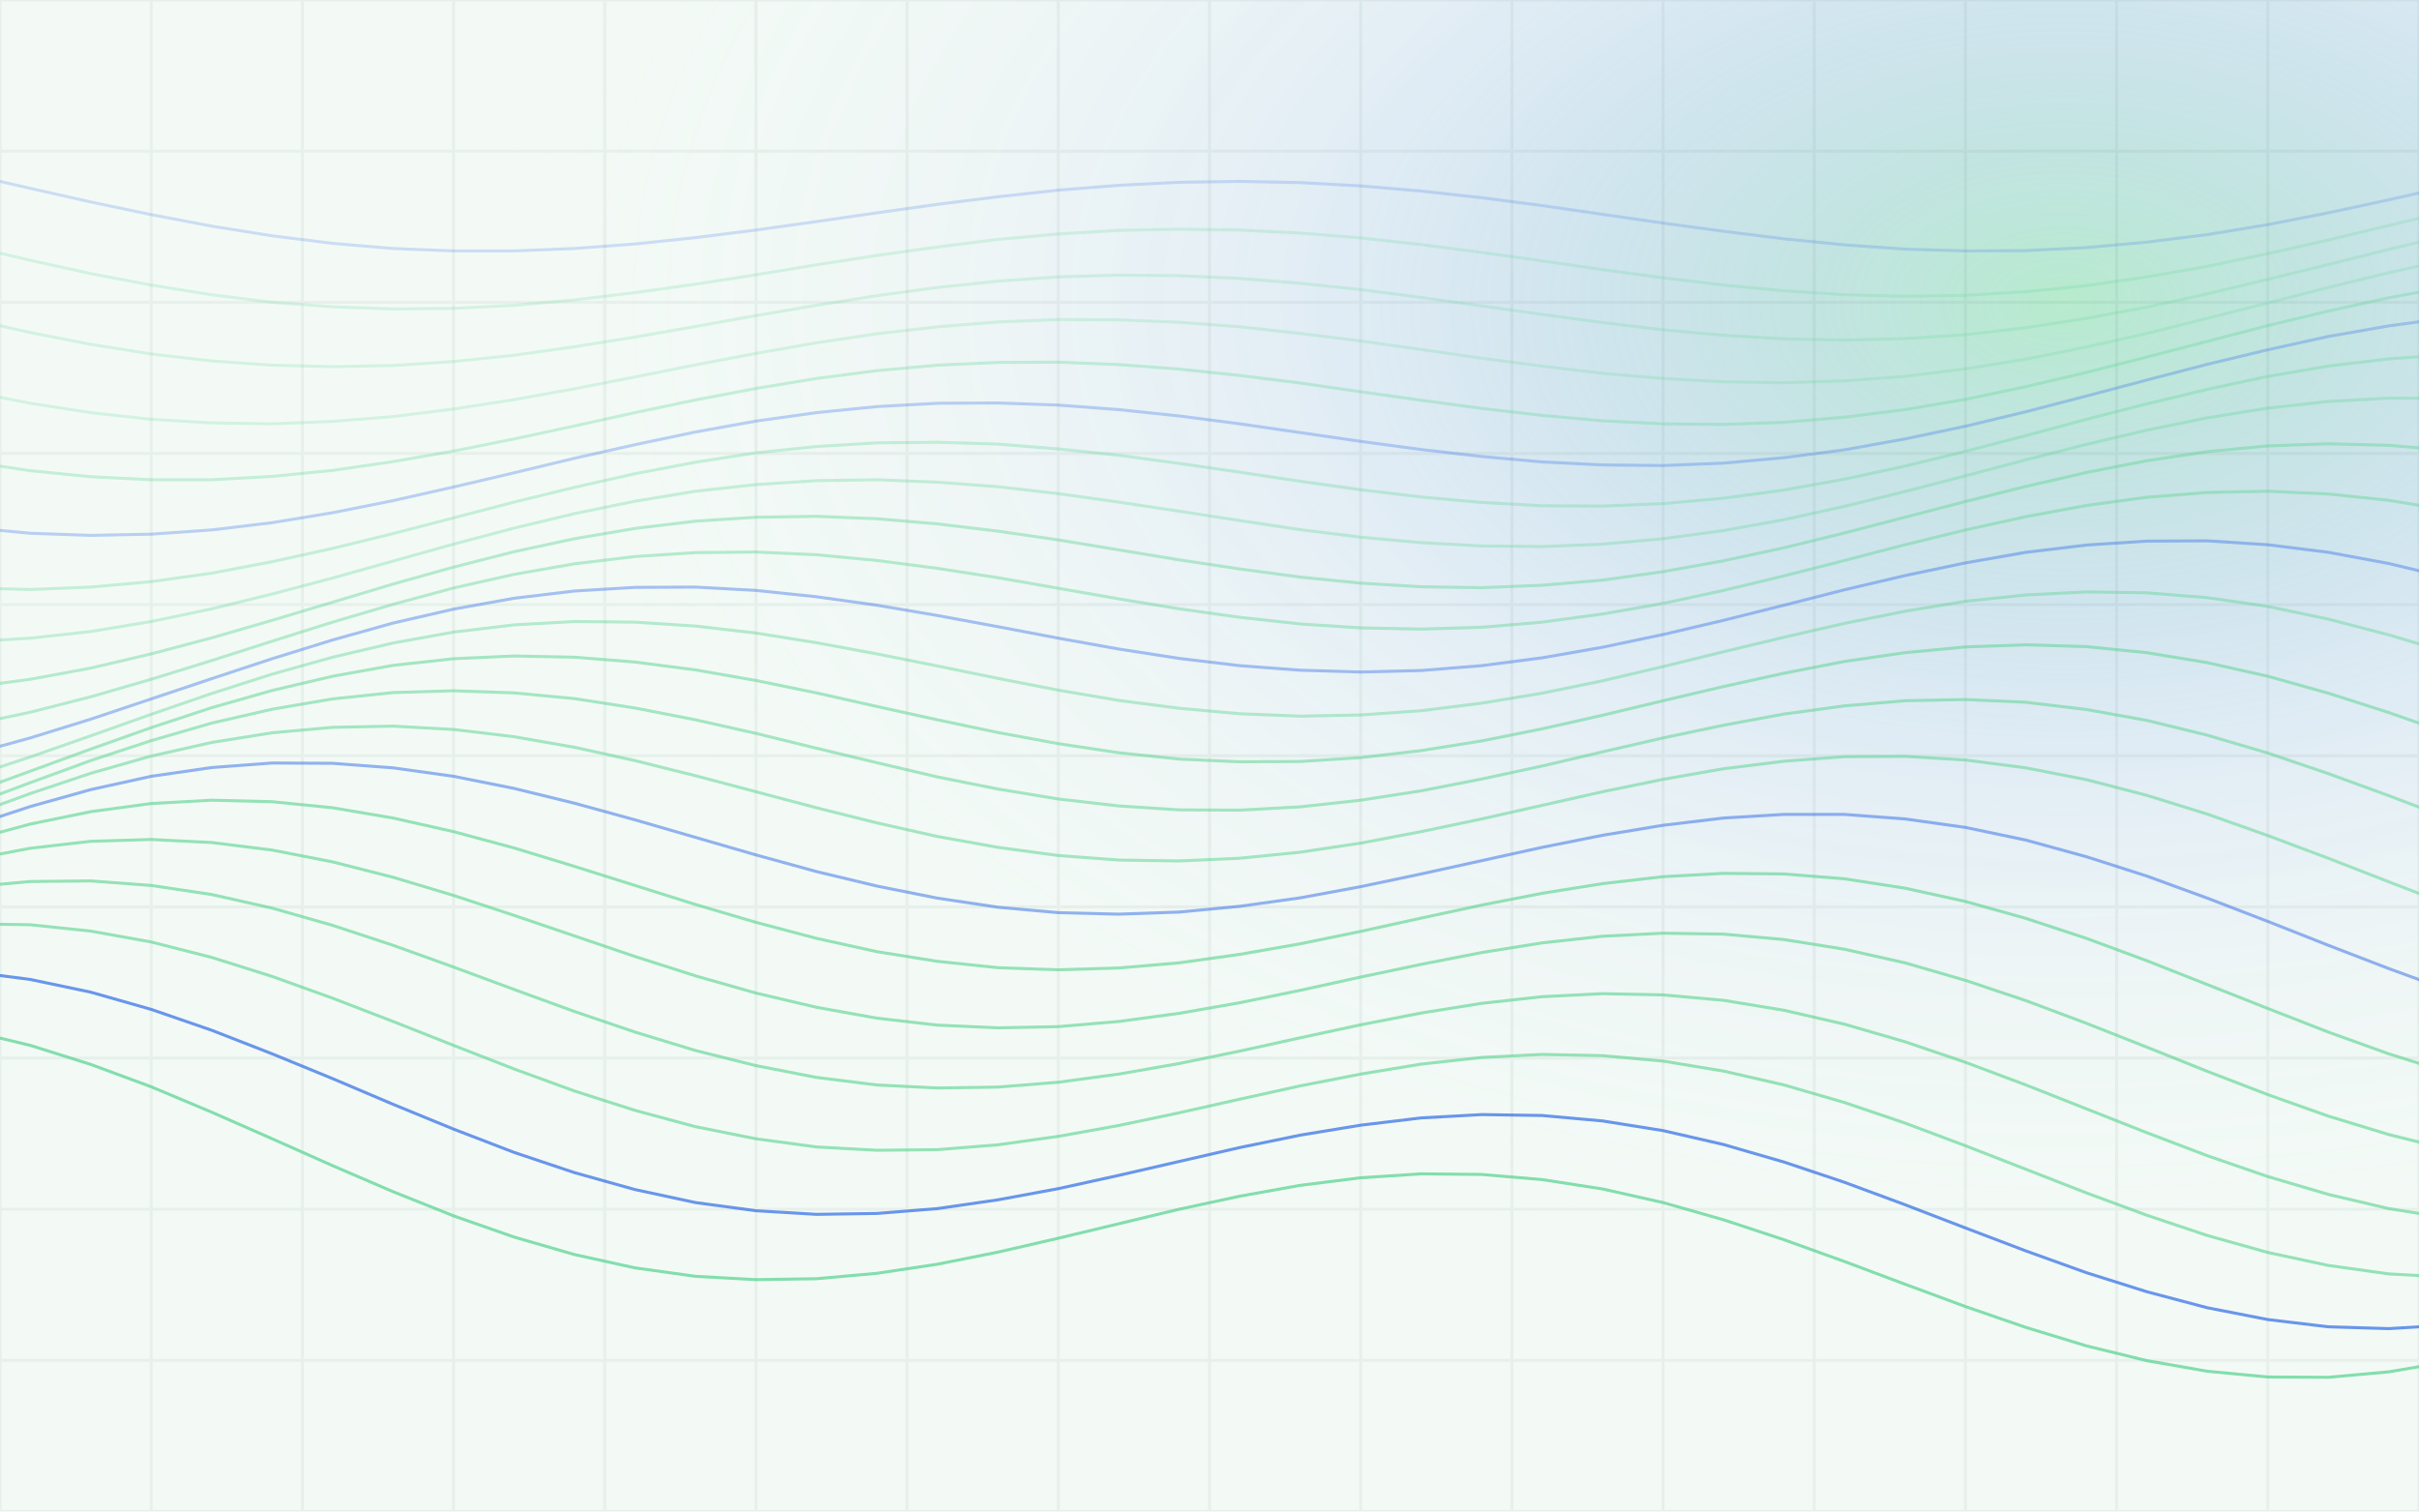
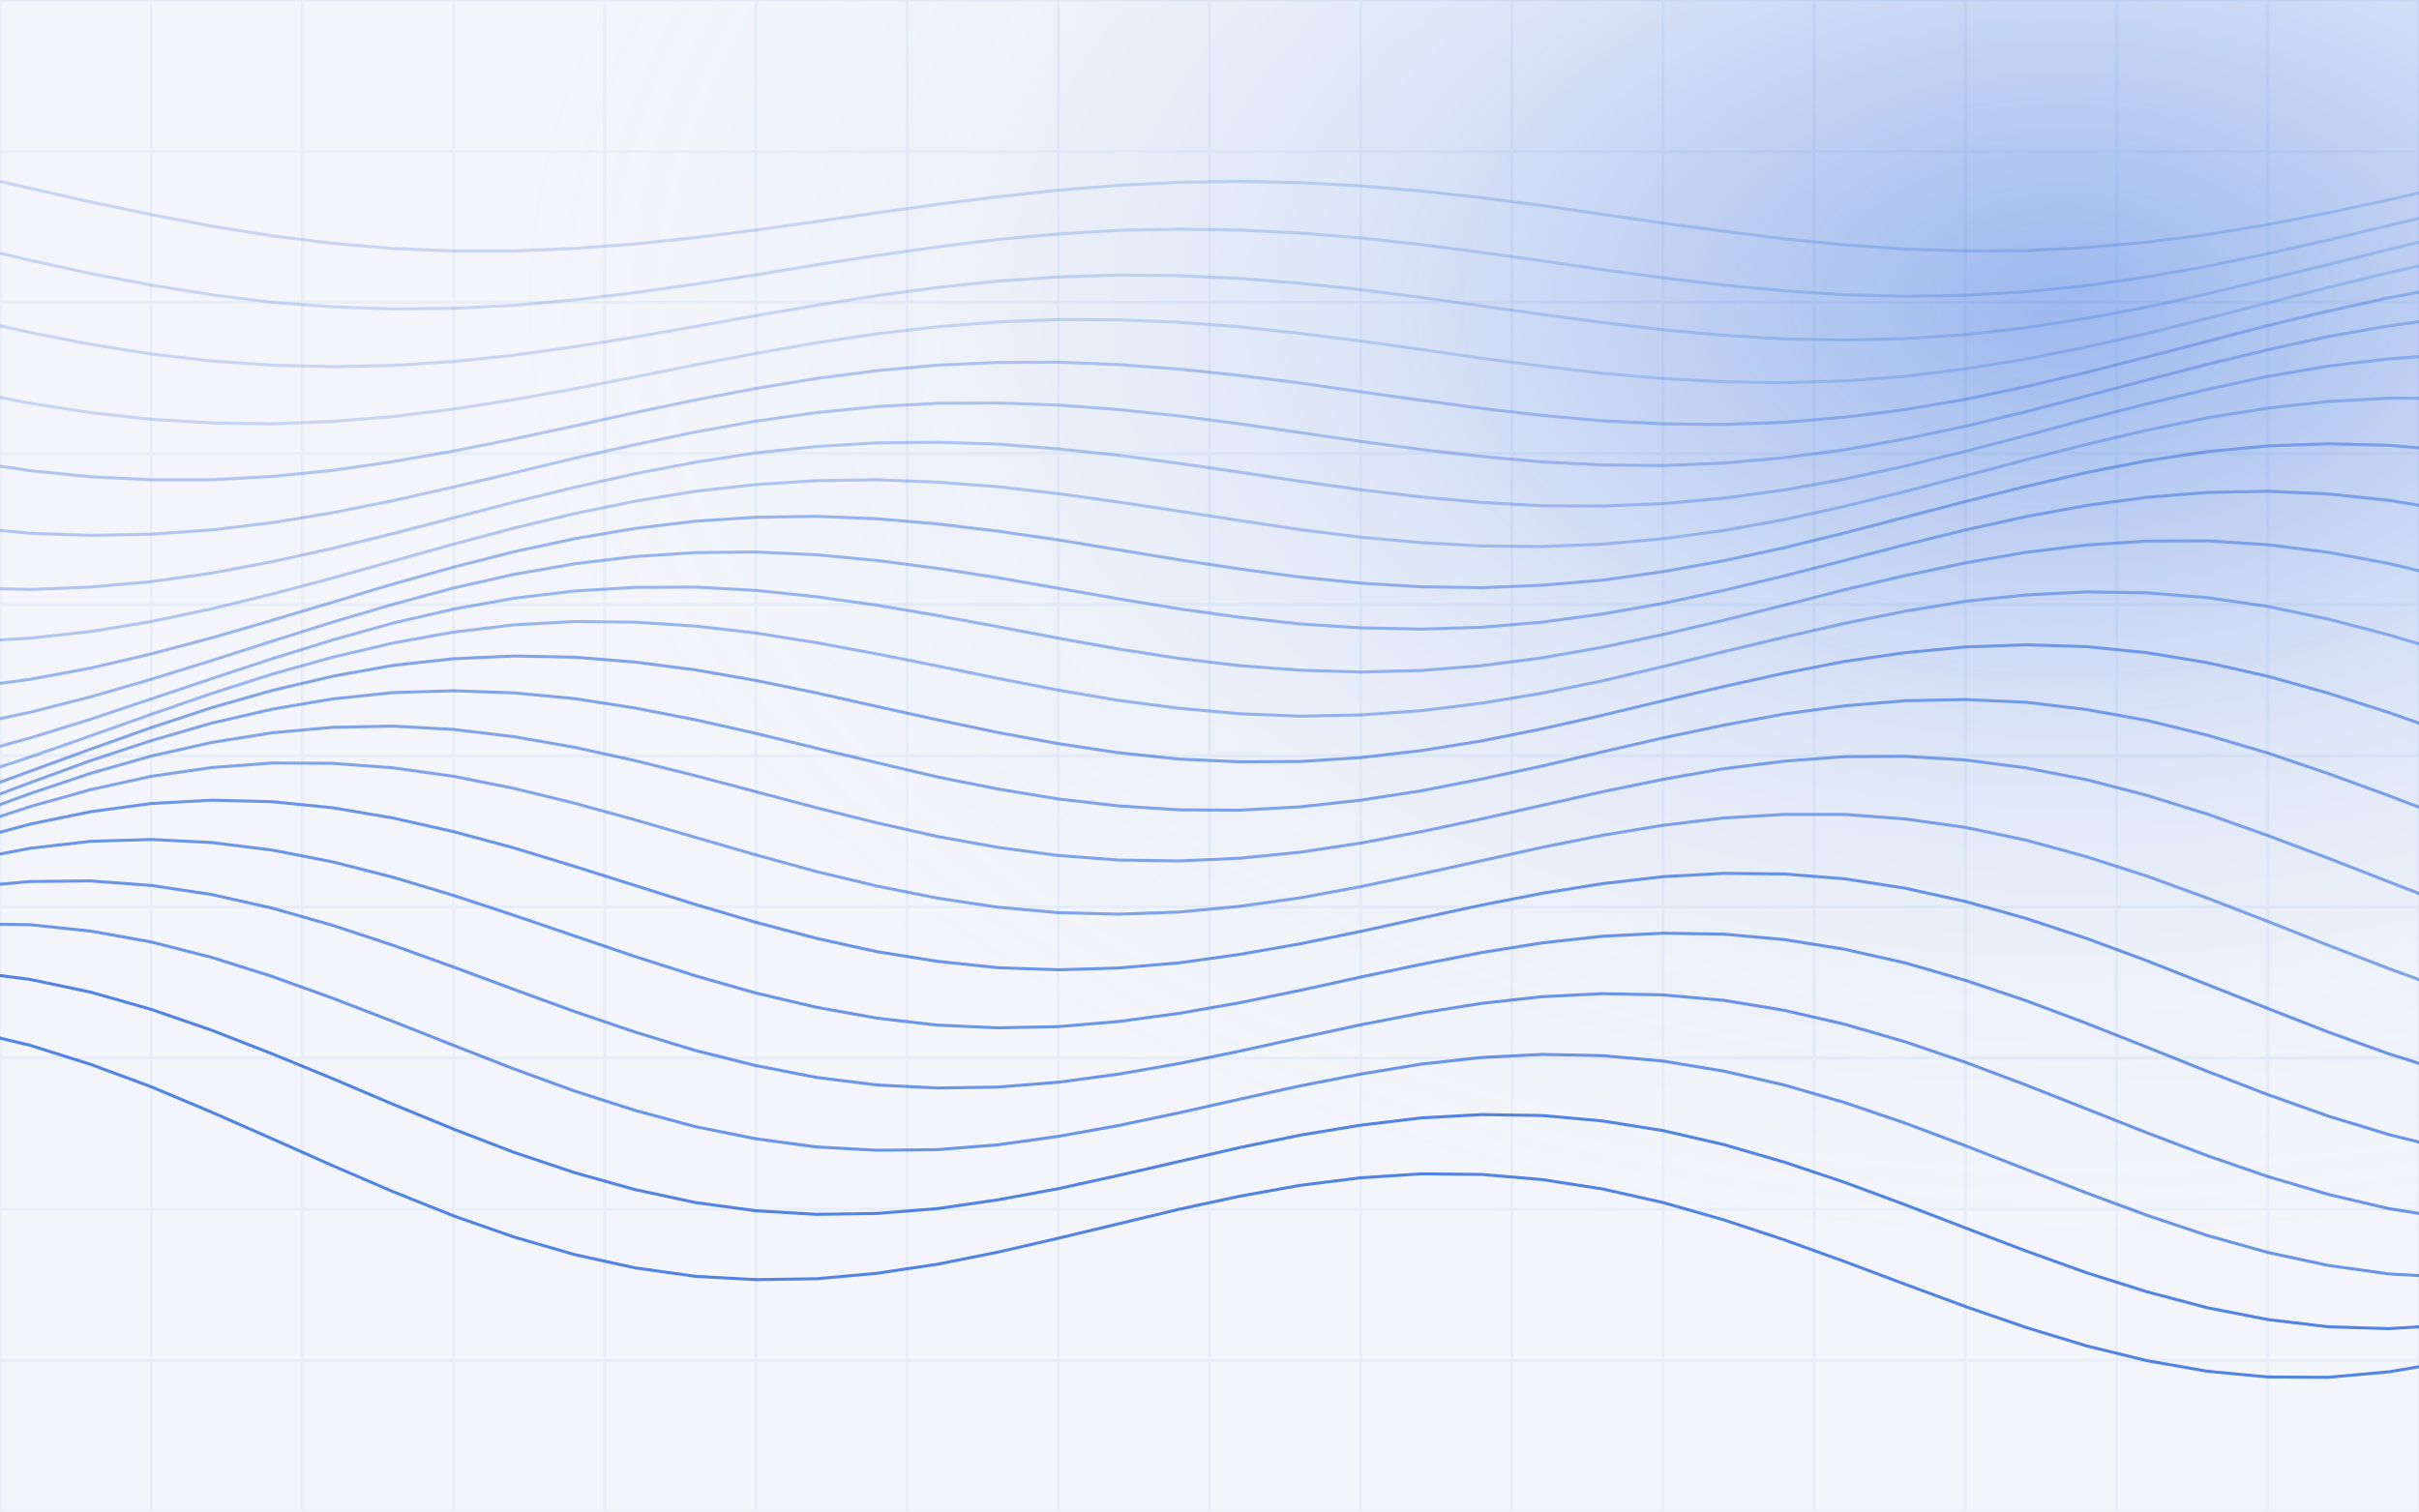
<svg xmlns="http://www.w3.org/2000/svg" viewBox="0 0 800 500" preserveAspectRatio="xMidYMid slice" role="img" aria-hidden="true">
  <defs>
    <radialGradient id="insight1-glow" cx="85%" cy="20%" r="65%">
-       <stop offset="0" stop-color="#55d28d" stop-opacity=".38" />
-       <stop offset=".45" stop-color="#2f6be6" stop-opacity=".1" />
+       <stop offset="0" stop-color="#1155d9" stop-opacity=".38" />
+       <stop offset=".45" stop-color="#1155d9" stop-opacity=".1" />
      <stop offset="1" stop-color="#fff" stop-opacity="0" />
    </radialGradient>
    <radialGradient id="insight1-orb" cx="35%" cy="32%" r="70%">
-       <stop offset="0" stop-color="#b6f7cf" />
-       <stop offset=".35" stop-color="#55d28d" />
-       <stop offset=".75" stop-color="#13754a" stop-opacity=".7" />
-       <stop offset="1" stop-color="#13754a" stop-opacity="0" />
+       <stop offset="0" stop-color="#1155d9" />
+       <stop offset=".35" stop-color="#1155d9" />
+       <stop offset=".75" stop-color="#1155d9" stop-opacity=".7" />
+       <stop offset="1" stop-color="#1155d9" stop-opacity="0" />
    </radialGradient>
    <linearGradient id="insight1-line" x1="0" x2="1">
-       <stop offset="0" stop-color="#55d28d" stop-opacity="0" />
-       <stop offset=".5" stop-color="#2f6be6" stop-opacity=".8" />
-       <stop offset="1" stop-color="#55d28d" stop-opacity="0" />
+       <stop offset="0" stop-color="#1155d9" stop-opacity="0" />
+       <stop offset=".5" stop-color="#1155d9" stop-opacity=".8" />
+       <stop offset="1" stop-color="#1155d9" stop-opacity="0" />
    </linearGradient>
    <filter id="insight1-blur" x="-50%" y="-50%" width="200%" height="200%">
      <feGaussianBlur stdDeviation="14" />
    </filter>
  </defs>
-   <rect width="800" height="500" fill="#f3faf6" />
+   <rect width="800" height="500" fill="#f3f5fa" />
  <rect width="800" height="500" fill="url(#insight1-glow)" />
-   <path d="M0 0V500M50 0V500M100 0V500M150 0V500M200 0V500M250 0V500M300 0V500M350 0V500M400 0V500M450 0V500M500 0V500M550 0V500M600 0V500M650 0V500M700 0V500M750 0V500M800 0V500M0 0H800M0 50H800M0 100H800M0 150H800M0 200H800M0 250H800M0 300H800M0 350H800M0 400H800M0 450H800M0 500H800" stroke="#0e2a1c" stroke-opacity=".05" fill="none" />
-   <path d="M-10 57.7L10 62.3L30 66.8L50 71L70 74.8L90 78L110 80.5L130 82.2L150 83L170 83L190 82.2L210 80.7L230 78.6L250 76.1L270 73.3L290 70.4L310 67.6L330 65.1L350 62.9L370 61.3L390 60.3L410 60L430 60.4L450 61.5L470 63.2L490 65.4L510 68L530 70.9L550 73.8L570 76.5L590 79L610 81L630 82.4L650 83L670 82.9L690 81.9L710 80.1L730 77.6L750 74.3L770 70.4L790 66.1L810 61.6" stroke="#2f6be6" stroke-opacity="0.2" stroke-width="1" fill="none" />
-   <path d="M-10 81.4L10 86.1L30 90.5L50 94.3L70 97.5L90 100L110 101.5L130 102.2L150 102L170 101L190 99.2L210 96.8L230 94L250 90.9L270 87.6L290 84.5L310 81.7L330 79.2L350 77.4L370 76.2L390 75.8L410 76.1L430 77.1L450 78.7L470 80.9L490 83.5L510 86.3L530 89.2L550 91.9L570 94.3L590 96.2L610 97.5L630 98L650 97.7L670 96.5L690 94.5L710 91.6L730 88.1L750 83.9L770 79.4L790 74.6L810 69.8" stroke="#55d28d" stroke-opacity="0.2" stroke-width="1" fill="none" />
-   <path d="M-10 105.5L10 110L30 113.9L50 117.1L70 119.4L90 120.8L110 121.3L130 120.9L150 119.6L170 117.5L190 114.7L210 111.5L230 108L250 104.4L270 101L290 97.8L310 95.1L330 93L350 91.6L370 91L390 91.2L410 92.1L430 93.7L450 95.8L470 98.4L490 101.2L510 104L530 106.7L550 109.1L570 110.9L590 112.1L610 112.5L630 112L650 110.7L670 108.4L690 105.3L710 101.6L730 97.2L750 92.4L770 87.5L790 82.5L810 77.7" stroke="#55d28d" stroke-opacity="0.2" stroke-width="1" fill="none" />
-   <path d="M-10 129.5L10 133.4L30 136.5L50 138.7L70 139.9L90 140.2L110 139.4L130 137.8L150 135.3L170 132.2L190 128.6L210 124.7L230 120.7L250 116.9L270 113.4L290 110.4L310 108.1L330 106.5L350 105.7L370 105.8L390 106.6L410 108.1L430 110.3L450 112.8L470 115.6L490 118.5L510 121.1L530 123.5L550 125.2L570 126.3L590 126.6L610 126L630 124.5L650 122L670 118.8L690 114.8L710 110.3L730 105.3L750 100.2L770 95.1L790 90.2L810 85.8" stroke="#55d28d" stroke-opacity="0.2" stroke-width="1" fill="none" />
-   <path d="M-10 152.7L10 155.7L30 157.7L50 158.7L70 158.7L90 157.6L110 155.6L130 152.7L150 149.2L170 145.2L190 140.9L210 136.5L230 132.3L250 128.5L270 125.2L290 122.6L310 120.8L330 119.9L350 119.8L370 120.6L390 122.1L410 124.2L430 126.7L450 129.6L470 132.4L490 135.1L510 137.4L530 139.2L550 140.2L570 140.4L590 139.7L610 138L630 135.5L650 132.1L670 127.9L690 123.2L710 118.1L730 112.9L750 107.7L770 102.9L790 98.5L810 94.8" stroke="#55d28d" stroke-opacity="0.3" stroke-width="1" fill="none" />
-   <path d="M-10 174.5L10 176.4L30 177.1L50 176.7L70 175.3L90 172.9L110 169.6L130 165.6L150 161.1L170 156.4L190 151.6L210 147.1L230 142.9L250 139.3L270 136.5L290 134.5L310 133.4L330 133.3L350 134L370 135.5L390 137.6L410 140.2L430 143.1L450 146L470 148.7L490 151L510 152.8L530 153.8L550 154L570 153.2L590 151.4L610 148.8L630 145.2L650 141L670 136.2L690 131L710 125.7L730 120.5L750 115.7L770 111.3L790 107.8L810 105.1" stroke="#2f6be6" stroke-opacity="0.3" stroke-width="1" fill="none" />
-   <path d="M-10 194.5L10 195L30 194.2L50 192.4L70 189.6L90 185.8L110 181.4L130 176.5L150 171.3L170 166.1L190 161.2L210 156.7L230 152.9L250 149.8L270 147.7L290 146.5L310 146.3L330 146.9L350 148.5L370 150.6L390 153.3L410 156.2L430 159.2L450 162L470 164.4L490 166.2L510 167.3L530 167.4L550 166.6L570 164.8L590 162.1L610 158.5L630 154.2L650 149.3L670 144.1L690 138.7L710 133.6L730 128.8L750 124.5L770 121.1L790 118.7L810 117.3" stroke="#55d28d" stroke-opacity="0.3" stroke-width="1" fill="none" />
-   <path d="M-10 212.3L10 211.1L30 208.9L50 205.6L70 201.4L90 196.5L110 191.2L130 185.6L150 180L170 174.7L190 169.9L210 165.8L230 162.5L250 160.3L270 159L290 158.7L310 159.5L330 161L350 163.3L370 166.1L390 169.1L410 172.2L430 175.2L450 177.7L470 179.5L490 180.6L510 180.8L530 180L550 178.2L570 175.5L590 171.9L610 167.5L630 162.6L650 157.4L670 152.1L690 147L710 142.3L730 138.2L750 135L770 132.8L790 131.7L810 131.8" stroke="#55d28d" stroke-opacity="0.3" stroke-width="1" fill="none" />
-   <path d="M-10 227.4L10 224.7L30 221L50 216.3L70 211L90 205.2L110 199.2L130 193.2L150 187.6L170 182.5L190 178.2L210 174.8L230 172.4L250 171.1L270 170.8L290 171.6L310 173.3L330 175.7L350 178.6L370 181.9L390 185.2L410 188.2L430 190.9L450 192.9L470 194.1L490 194.4L510 193.6L530 191.9L550 189.1L570 185.5L590 181.2L610 176.3L630 171.1L650 165.9L670 160.9L690 156.3L710 152.4L730 149.4L750 147.5L770 146.8L790 147.3L810 149" stroke="#55d28d" stroke-opacity="0.4" stroke-width="1" fill="none" />
-   <path d="M-10 239.8L10 235.6L30 230.5L50 224.7L70 218.5L90 212.1L110 205.8L130 199.9L150 194.5L170 190L190 186.5L210 184.1L230 182.8L250 182.6L270 183.5L290 185.4L310 188L330 191.1L350 194.6L370 198.1L390 201.4L410 204.2L430 206.4L450 207.7L470 208.1L490 207.5L510 205.8L530 203.1L550 199.6L570 195.3L590 190.5L610 185.4L630 180.2L650 175.3L670 170.9L690 167.2L710 164.5L730 162.9L750 162.5L770 163.4L790 165.5L810 168.8" stroke="#55d28d" stroke-opacity="0.4" stroke-width="1" fill="none" />
-   <path d="M-10 249.6L10 244.1L30 237.9L50 231.2L70 224.5L90 217.9L110 211.7L130 206.1L150 201.5L170 197.9L190 195.5L210 194.3L230 194.2L250 195.3L270 197.4L290 200.2L310 203.6L330 207.3L350 211.1L370 214.7L390 217.8L410 220.2L430 221.7L450 222.3L470 221.8L490 220.2L510 217.6L530 214.1L550 209.9L570 205.2L590 200.2L610 195.1L630 190.4L650 186.2L670 182.7L690 180.3L710 179L730 178.9L750 180.2L770 182.7L790 186.4L810 191.2" stroke="#2f6be6" stroke-opacity="0.4" stroke-width="1" fill="none" />
-   <path d="M-10 257L10 250.4L30 243.4L50 236.3L70 229.4L90 223L110 217.4L130 212.7L150 209.1L170 206.7L190 205.6L210 205.8L230 207.1L250 209.4L270 212.6L290 216.3L310 220.3L330 224.4L350 228.3L370 231.7L390 234.3L410 236.1L430 236.9L450 236.5L470 235.1L490 232.6L510 229.3L530 225.2L550 220.5L570 215.6L590 210.8L610 206.2L630 202.2L650 198.9L670 196.8L690 195.8L710 196.1L730 197.7L750 200.6L770 204.8L790 210L810 216" stroke="#55d28d" stroke-opacity="0.4" stroke-width="1" fill="none" />
-   <path d="M-10 262.4L10 255.1L30 247.8L50 240.7L70 234.1L90 228.4L110 223.7L130 220.1L150 217.9L170 217L190 217.4L210 219L230 221.6L250 225.1L270 229.2L290 233.7L310 238.1L330 242.3L350 246L370 249L390 251.1L410 252L430 251.9L450 250.6L470 248.3L490 245.1L510 241.1L530 236.6L550 231.8L570 227.1L590 222.7L610 218.8L630 215.9L650 214L670 213.3L690 213.9L710 215.9L730 219.2L750 223.7L770 229.3L790 235.7L810 242.7" stroke="#55d28d" stroke-opacity="0.5" stroke-width="1" fill="none" />
-   <path d="M-10 266.4L10 258.9L30 251.6L50 245L70 239.2L90 234.6L110 231.2L130 229.1L150 228.5L170 229.2L190 231.1L210 234.2L230 238.1L250 242.6L270 247.5L290 252.3L310 257L330 261L350 264.3L370 266.6L390 267.9L410 268L430 266.9L450 264.7L470 261.6L490 257.7L510 253.4L530 248.7L550 244.1L570 239.9L590 236.2L610 233.5L630 231.8L650 231.4L670 232.3L690 234.7L710 238.3L730 243.2L750 249.1L770 255.9L790 263.2L810 270.8" stroke="#55d28d" stroke-opacity="0.5" stroke-width="1" fill="none" />
-   <path d="M-10 269.8L10 262.5L30 255.8L50 250.1L70 245.6L90 242.4L110 240.6L130 240.2L150 241.3L170 243.7L190 247.2L210 251.6L230 256.6L250 261.9L270 267.2L290 272.2L310 276.7L330 280.3L350 283L370 284.5L390 284.8L410 283.9L430 281.9L450 278.9L470 275.1L490 270.9L510 266.4L530 261.9L550 257.8L570 254.3L590 251.8L610 250.3L630 250.2L650 251.4L670 254L690 257.9L710 263.1L730 269.3L750 276.4L770 283.9L790 291.7L810 299.4" stroke="#55d28d" stroke-opacity="0.5" stroke-width="1" fill="none" />
-   <path d="M-10 273.4L10 266.8L30 261.2L50 256.8L70 253.9L90 252.4L110 252.5L130 254L150 256.8L170 260.8L190 265.7L210 271.2L230 277L250 282.8L270 288.3L290 293.1L310 297.1L330 300.1L350 301.9L370 302.4L390 301.7L410 299.8L430 297L450 293.3L470 289.1L490 284.7L510 280.3L530 276.3L550 273L570 270.6L590 269.4L610 269.4L630 270.9L650 273.7L670 277.9L690 283.4L710 289.8L730 297.1L750 304.8L770 312.7L790 320.4L810 327.7" stroke="#2f6be6" stroke-opacity="0.5" stroke-width="1" fill="none" />
-   <path d="M-10 278L10 272.6L30 268.5L50 265.8L70 264.7L90 265.2L110 267.2L130 270.6L150 275.1L170 280.5L190 286.6L210 292.9L230 299.2L250 305.1L270 310.4L290 314.8L310 318L330 320.1L350 320.8L370 320.2L390 318.5L410 315.7L430 312.2L450 308.1L470 303.7L490 299.4L510 295.5L530 292.3L550 290L570 288.9L590 289.1L610 290.7L630 293.8L650 298.2L670 303.8L690 310.4L710 317.8L730 325.7L750 333.6L770 341.4L790 348.6L810 354.9" stroke="#55d28d" stroke-opacity="0.6" stroke-width="1" fill="none" />
-   <path d="M-10 284.4L10 280.6L30 278.3L50 277.7L70 278.7L90 281.2L110 285.1L130 290.2L150 296.2L170 302.8L190 309.6L210 316.4L230 322.8L250 328.5L270 333.2L290 336.8L310 339.1L330 340L350 339.6L370 337.9L390 335.2L410 331.7L430 327.6L450 323.2L470 319L490 315.1L510 311.9L530 309.7L550 308.7L570 309L590 310.8L610 314L630 318.5L650 324.3L670 331L690 338.5L710 346.4L730 354.4L750 362.1L770 369.2L790 375.3L810 380.3" stroke="#55d28d" stroke-opacity="0.6" stroke-width="1" fill="none" />
-   <path d="M-10 293.4L10 291.6L30 291.4L50 292.9L70 295.9L90 300.4L110 306.1L130 312.7L150 319.9L170 327.3L190 334.6L210 341.4L230 347.5L250 352.5L270 356.4L290 358.9L310 359.9L330 359.6L350 358L370 355.3L390 351.8L410 347.7L430 343.3L450 339L470 335.1L490 331.9L510 329.7L530 328.7L550 329.1L570 330.9L590 334.2L610 338.8L630 344.6L650 351.4L670 358.9L690 366.8L710 374.7L730 382.3L750 389.2L770 395.1L790 399.8L810 403" stroke="#55d28d" stroke-opacity="0.6" stroke-width="1" fill="none" />
-   <path d="M-10 305.6L10 305.9L30 308L50 311.6L70 316.7L90 323L110 330.2L130 337.9L150 345.8L170 353.6L190 360.9L210 367.3L230 372.7L250 376.7L270 379.4L290 380.5L310 380.3L330 378.7L350 375.9L370 372.3L390 368.1L410 363.6L430 359.2L450 355.3L470 352L490 349.8L510 348.8L530 349.2L550 351L570 354.3L590 358.9L610 364.7L630 371.5L650 379L670 386.8L690 394.6L710 402L730 408.7L750 414.3L770 418.6L790 421.4L810 422.5" stroke="#55d28d" stroke-opacity="0.6" stroke-width="1" fill="none" />
-   <path d="M-10 321.4L10 324L30 328.2L50 333.9L70 340.8L90 348.6L110 356.8L130 365.3L150 373.5L170 381.2L190 387.9L210 393.5L230 397.8L250 400.5L270 401.7L290 401.4L310 399.8L330 396.9L350 393.2L370 388.8L390 384.2L410 379.6L430 375.5L450 372.2L470 369.8L490 368.7L510 369L530 370.8L550 374L570 378.6L590 384.4L610 391.1L630 398.5L650 406.2L670 413.8L690 421L710 427.3L730 432.6L750 436.5L770 438.9L790 439.5L810 438.3" stroke="#2f6be6" stroke-opacity="0.7" stroke-width="1" fill="none" />
-   <path d="M-10 341L10 345.8L30 352.1L50 359.5L70 367.9L90 376.7L110 385.6L130 394.2L150 402.2L170 409.2L190 415L210 419.4L230 422.2L250 423.3L270 423L290 421.2L310 418.2L330 414.2L350 409.6L370 404.8L390 400L410 395.7L430 392.1L450 389.6L470 388.3L490 388.5L510 390.2L530 393.3L550 397.8L570 403.5L590 410.1L610 417.3L630 424.8L650 432.2L670 439.1L690 445.2L710 450.1L730 453.6L750 455.5L770 455.6L790 453.8L810 450.4" stroke="#55d28d" stroke-opacity="0.7" stroke-width="1" fill="none" />
+   <path d="M0 0V500M50 0V500M100 0V500M150 0V500M200 0V500M250 0V500M300 0V500M350 0V500M400 0V500M450 0V500M500 0V500M550 0V500M600 0V500M650 0V500M700 0V500M750 0V500M800 0V500M0 0H800M0 50H800M0 100H800M0 150H800M0 200H800M0 250H800M0 300H800M0 350H800M0 400H800M0 450H800M0 500H800" stroke="#1155d9" stroke-opacity=".05" fill="none" />
+   <path d="M-10 57.7L10 62.3L30 66.8L50 71L70 74.8L90 78L110 80.5L130 82.2L150 83L170 83L190 82.2L210 80.7L230 78.6L250 76.1L270 73.3L290 70.4L310 67.6L330 65.1L350 62.9L370 61.3L390 60.3L410 60L430 60.4L450 61.5L470 63.2L490 65.4L510 68L530 70.9L550 73.8L570 76.5L590 79L610 81L630 82.4L650 83L670 82.9L690 81.9L710 80.1L730 77.6L750 74.3L770 70.4L790 66.1L810 61.6" stroke="#1155d9" stroke-opacity="0.2" stroke-width="1" fill="none" />
+   <path d="M-10 81.4L10 86.1L30 90.5L50 94.3L70 97.5L90 100L110 101.5L130 102.2L150 102L170 101L190 99.2L210 96.8L230 94L250 90.9L270 87.6L290 84.5L310 81.7L330 79.2L350 77.4L370 76.2L390 75.8L410 76.1L430 77.1L450 78.7L470 80.9L490 83.5L510 86.3L530 89.2L550 91.9L570 94.3L590 96.2L610 97.5L630 98L650 97.7L670 96.5L690 94.5L710 91.6L730 88.1L750 83.9L770 79.4L790 74.6L810 69.8" stroke="#1155d9" stroke-opacity="0.2" stroke-width="1" fill="none" />
+   <path d="M-10 105.5L10 110L30 113.9L50 117.1L70 119.4L90 120.8L110 121.3L130 120.9L150 119.6L170 117.5L190 114.7L210 111.5L230 108L250 104.4L270 101L290 97.8L310 95.1L330 93L350 91.6L370 91L390 91.2L410 92.1L430 93.7L450 95.8L470 98.4L490 101.2L510 104L530 106.7L550 109.1L570 110.9L590 112.1L610 112.5L630 112L650 110.7L670 108.4L690 105.3L710 101.6L730 97.2L750 92.4L770 87.5L790 82.5L810 77.7" stroke="#1155d9" stroke-opacity="0.2" stroke-width="1" fill="none" />
+   <path d="M-10 129.5L10 133.4L30 136.5L50 138.7L70 139.9L90 140.2L110 139.4L130 137.8L150 135.3L170 132.2L190 128.6L210 124.7L230 120.7L250 116.9L270 113.4L290 110.4L310 108.1L330 106.5L350 105.7L370 105.8L390 106.6L410 108.1L430 110.3L450 112.8L470 115.6L490 118.5L510 121.1L530 123.5L550 125.2L570 126.3L590 126.6L610 126L630 124.5L650 122L670 118.8L690 114.8L710 110.3L730 105.3L750 100.2L770 95.1L790 90.2L810 85.8" stroke="#1155d9" stroke-opacity="0.2" stroke-width="1" fill="none" />
+   <path d="M-10 152.7L10 155.7L30 157.7L50 158.7L70 158.7L90 157.6L110 155.6L130 152.7L150 149.2L170 145.2L190 140.9L210 136.5L230 132.3L250 128.5L270 125.2L290 122.6L310 120.8L330 119.9L350 119.8L370 120.6L390 122.1L410 124.2L430 126.7L450 129.6L470 132.4L490 135.1L510 137.4L530 139.2L550 140.2L570 140.4L590 139.7L610 138L630 135.5L650 132.1L670 127.9L690 123.2L710 118.1L730 112.9L750 107.7L770 102.9L790 98.5L810 94.8" stroke="#1155d9" stroke-opacity="0.3" stroke-width="1" fill="none" />
+   <path d="M-10 174.5L10 176.4L30 177.1L50 176.7L70 175.3L90 172.9L110 169.6L130 165.6L150 161.1L170 156.4L190 151.6L210 147.1L230 142.9L250 139.3L270 136.5L290 134.5L310 133.4L330 133.3L350 134L370 135.5L390 137.6L410 140.2L430 143.1L450 146L470 148.7L490 151L510 152.8L530 153.8L550 154L570 153.2L590 151.4L610 148.8L630 145.2L650 141L670 136.2L690 131L710 125.7L730 120.5L750 115.7L770 111.3L790 107.8L810 105.1" stroke="#1155d9" stroke-opacity="0.3" stroke-width="1" fill="none" />
+   <path d="M-10 194.5L10 195L30 194.2L50 192.4L70 189.6L90 185.8L110 181.4L130 176.5L150 171.3L170 166.1L190 161.2L210 156.7L230 152.9L250 149.8L270 147.7L290 146.5L310 146.3L330 146.9L350 148.5L370 150.6L390 153.3L410 156.2L430 159.2L450 162L470 164.4L490 166.2L510 167.3L530 167.4L550 166.6L570 164.8L590 162.1L610 158.5L630 154.2L650 149.3L670 144.1L690 138.7L710 133.6L730 128.8L750 124.5L770 121.1L790 118.7L810 117.3" stroke="#1155d9" stroke-opacity="0.3" stroke-width="1" fill="none" />
+   <path d="M-10 212.3L10 211.1L30 208.9L50 205.6L70 201.4L90 196.5L110 191.2L130 185.6L150 180L170 174.7L190 169.9L210 165.8L230 162.5L250 160.3L270 159L290 158.7L310 159.5L330 161L350 163.3L370 166.1L390 169.1L410 172.2L430 175.2L450 177.7L470 179.5L490 180.6L510 180.8L530 180L550 178.2L570 175.5L590 171.9L610 167.5L630 162.6L650 157.4L670 152.1L690 147L710 142.3L730 138.2L750 135L770 132.8L790 131.7L810 131.8" stroke="#1155d9" stroke-opacity="0.3" stroke-width="1" fill="none" />
+   <path d="M-10 227.4L10 224.7L30 221L50 216.3L70 211L90 205.2L110 199.2L130 193.2L150 187.6L170 182.5L190 178.2L210 174.8L230 172.4L250 171.1L270 170.8L290 171.6L310 173.3L330 175.7L350 178.6L370 181.9L390 185.2L410 188.2L430 190.9L450 192.9L470 194.1L490 194.4L510 193.6L530 191.9L550 189.1L570 185.5L590 181.2L610 176.3L630 171.1L650 165.9L670 160.9L690 156.3L710 152.4L730 149.4L750 147.5L770 146.8L790 147.3L810 149" stroke="#1155d9" stroke-opacity="0.4" stroke-width="1" fill="none" />
+   <path d="M-10 239.8L10 235.6L30 230.5L50 224.7L70 218.5L90 212.1L110 205.8L130 199.9L150 194.5L170 190L190 186.5L210 184.1L230 182.8L250 182.6L270 183.5L290 185.4L310 188L330 191.1L350 194.6L370 198.1L390 201.4L410 204.2L430 206.4L450 207.7L470 208.1L490 207.5L510 205.8L530 203.1L550 199.6L570 195.3L590 190.5L610 185.4L630 180.2L650 175.3L670 170.9L690 167.2L710 164.5L730 162.9L750 162.5L770 163.4L790 165.5L810 168.8" stroke="#1155d9" stroke-opacity="0.4" stroke-width="1" fill="none" />
+   <path d="M-10 249.6L10 244.1L30 237.9L50 231.2L70 224.5L90 217.9L110 211.7L130 206.1L150 201.5L170 197.9L190 195.5L210 194.3L230 194.2L250 195.3L270 197.4L290 200.2L310 203.6L330 207.3L350 211.1L370 214.7L390 217.8L410 220.2L430 221.7L450 222.3L470 221.8L490 220.2L510 217.6L530 214.1L550 209.9L570 205.2L590 200.2L610 195.1L630 190.4L650 186.2L670 182.7L690 180.3L710 179L730 178.9L750 180.2L770 182.7L790 186.4L810 191.2" stroke="#1155d9" stroke-opacity="0.4" stroke-width="1" fill="none" />
+   <path d="M-10 257L10 250.4L30 243.4L50 236.3L70 229.4L90 223L110 217.4L130 212.7L150 209.1L170 206.7L190 205.6L210 205.8L230 207.1L250 209.4L270 212.6L290 216.3L310 220.3L330 224.4L350 228.3L370 231.7L390 234.3L410 236.1L430 236.9L450 236.5L470 235.1L490 232.6L510 229.3L530 225.2L550 220.5L570 215.6L590 210.8L610 206.2L630 202.2L650 198.9L670 196.8L690 195.8L710 196.1L730 197.7L750 200.6L770 204.8L790 210L810 216" stroke="#1155d9" stroke-opacity="0.4" stroke-width="1" fill="none" />
+   <path d="M-10 262.4L10 255.1L30 247.8L50 240.7L70 234.1L90 228.4L110 223.7L130 220.1L150 217.9L170 217L190 217.4L210 219L230 221.6L250 225.1L270 229.2L290 233.7L310 238.1L330 242.3L350 246L370 249L390 251.1L410 252L430 251.9L450 250.6L470 248.3L490 245.1L510 241.1L530 236.6L550 231.8L570 227.1L590 222.7L610 218.8L630 215.9L650 214L670 213.3L690 213.9L710 215.9L730 219.2L750 223.7L770 229.3L790 235.7L810 242.7" stroke="#1155d9" stroke-opacity="0.5" stroke-width="1" fill="none" />
+   <path d="M-10 266.4L10 258.9L30 251.6L50 245L70 239.2L90 234.6L110 231.2L130 229.1L150 228.5L170 229.2L190 231.1L210 234.2L230 238.1L250 242.6L270 247.5L290 252.3L310 257L330 261L350 264.3L370 266.6L390 267.9L410 268L430 266.9L450 264.7L470 261.6L490 257.7L510 253.4L530 248.7L550 244.1L570 239.9L590 236.2L610 233.5L630 231.8L650 231.4L670 232.3L690 234.7L710 238.3L730 243.2L750 249.1L770 255.9L790 263.2L810 270.8" stroke="#1155d9" stroke-opacity="0.5" stroke-width="1" fill="none" />
+   <path d="M-10 269.8L10 262.5L30 255.8L50 250.1L70 245.6L90 242.4L110 240.6L130 240.2L150 241.3L170 243.7L190 247.2L210 251.6L230 256.6L250 261.9L270 267.2L290 272.2L310 276.7L330 280.3L350 283L370 284.5L390 284.8L410 283.9L430 281.9L450 278.9L470 275.1L490 270.9L510 266.4L530 261.9L550 257.8L570 254.3L590 251.8L610 250.3L630 250.2L650 251.4L670 254L690 257.9L710 263.1L730 269.3L750 276.4L770 283.9L790 291.7L810 299.4" stroke="#1155d9" stroke-opacity="0.5" stroke-width="1" fill="none" />
+   <path d="M-10 273.4L10 266.8L30 261.2L50 256.8L70 253.9L90 252.4L110 252.5L130 254L150 256.8L170 260.8L190 265.7L210 271.2L230 277L250 282.8L270 288.3L290 293.1L310 297.1L330 300.1L350 301.9L370 302.4L390 301.7L410 299.8L430 297L450 293.3L470 289.1L490 284.7L510 280.3L530 276.3L550 273L570 270.6L590 269.4L610 269.4L630 270.9L650 273.7L670 277.9L690 283.4L710 289.8L730 297.1L750 304.8L770 312.7L790 320.4L810 327.7" stroke="#1155d9" stroke-opacity="0.5" stroke-width="1" fill="none" />
+   <path d="M-10 278L10 272.6L30 268.5L50 265.8L70 264.7L90 265.2L110 267.2L130 270.6L150 275.1L170 280.5L190 286.6L210 292.9L230 299.2L250 305.1L270 310.4L290 314.8L310 318L330 320.1L350 320.8L370 320.2L390 318.5L410 315.7L430 312.2L450 308.1L470 303.7L490 299.4L510 295.5L530 292.3L550 290L570 288.9L590 289.1L610 290.7L630 293.8L650 298.2L670 303.8L690 310.4L710 317.8L730 325.7L750 333.6L770 341.4L790 348.6L810 354.9" stroke="#1155d9" stroke-opacity="0.6" stroke-width="1" fill="none" />
+   <path d="M-10 284.4L10 280.6L30 278.3L50 277.7L70 278.7L90 281.2L110 285.1L130 290.2L150 296.2L170 302.8L190 309.6L210 316.4L230 322.8L250 328.5L270 333.2L290 336.8L310 339.1L330 340L350 339.6L370 337.9L390 335.2L410 331.7L430 327.6L450 323.2L470 319L490 315.1L510 311.9L530 309.7L550 308.7L570 309L590 310.8L610 314L630 318.5L650 324.3L670 331L690 338.5L710 346.4L730 354.4L750 362.1L770 369.2L790 375.3L810 380.3" stroke="#1155d9" stroke-opacity="0.6" stroke-width="1" fill="none" />
+   <path d="M-10 293.4L10 291.6L30 291.4L50 292.9L70 295.9L90 300.4L110 306.1L130 312.7L150 319.9L170 327.3L190 334.6L210 341.4L230 347.5L250 352.5L270 356.4L290 358.9L310 359.9L330 359.6L350 358L370 355.3L390 351.8L410 347.7L430 343.3L450 339L470 335.1L490 331.9L510 329.7L530 328.7L550 329.1L570 330.9L590 334.2L610 338.8L630 344.6L650 351.4L670 358.9L690 366.8L710 374.7L730 382.3L750 389.2L770 395.1L790 399.8L810 403" stroke="#1155d9" stroke-opacity="0.6" stroke-width="1" fill="none" />
+   <path d="M-10 305.6L10 305.9L30 308L50 311.6L70 316.7L90 323L110 330.2L130 337.9L150 345.8L170 353.6L190 360.9L210 367.3L230 372.7L250 376.7L270 379.4L290 380.5L310 380.3L330 378.7L350 375.9L370 372.3L390 368.1L410 363.6L430 359.2L450 355.3L470 352L490 349.8L510 348.8L530 349.2L550 351L570 354.3L590 358.9L610 364.7L630 371.5L650 379L670 386.8L690 394.6L710 402L730 408.7L750 414.3L770 418.6L790 421.4L810 422.5" stroke="#1155d9" stroke-opacity="0.6" stroke-width="1" fill="none" />
+   <path d="M-10 321.4L10 324L30 328.2L50 333.9L70 340.8L90 348.6L110 356.8L130 365.3L150 373.5L170 381.2L190 387.9L210 393.5L230 397.8L250 400.5L270 401.7L290 401.4L310 399.8L330 396.9L350 393.2L370 388.8L390 384.2L410 379.6L430 375.5L450 372.2L470 369.8L490 368.7L510 369L530 370.8L550 374L570 378.6L590 384.4L610 391.1L630 398.5L650 406.2L670 413.8L690 421L710 427.3L730 432.6L750 436.5L770 438.9L790 439.5L810 438.3" stroke="#1155d9" stroke-opacity="0.7" stroke-width="1" fill="none" />
+   <path d="M-10 341L10 345.8L30 352.1L50 359.5L70 367.9L90 376.7L110 385.6L130 394.2L150 402.2L170 409.2L190 415L210 419.4L230 422.2L250 423.3L270 423L290 421.2L310 418.2L330 414.2L350 409.6L370 404.8L390 400L410 395.7L430 392.1L450 389.6L470 388.3L490 388.5L510 390.2L530 393.3L550 397.8L570 403.5L590 410.1L610 417.3L630 424.8L650 432.2L670 439.1L690 445.2L710 450.1L730 453.6L750 455.5L770 455.6L790 453.8L810 450.4" stroke="#1155d9" stroke-opacity="0.7" stroke-width="1" fill="none" />
</svg>
